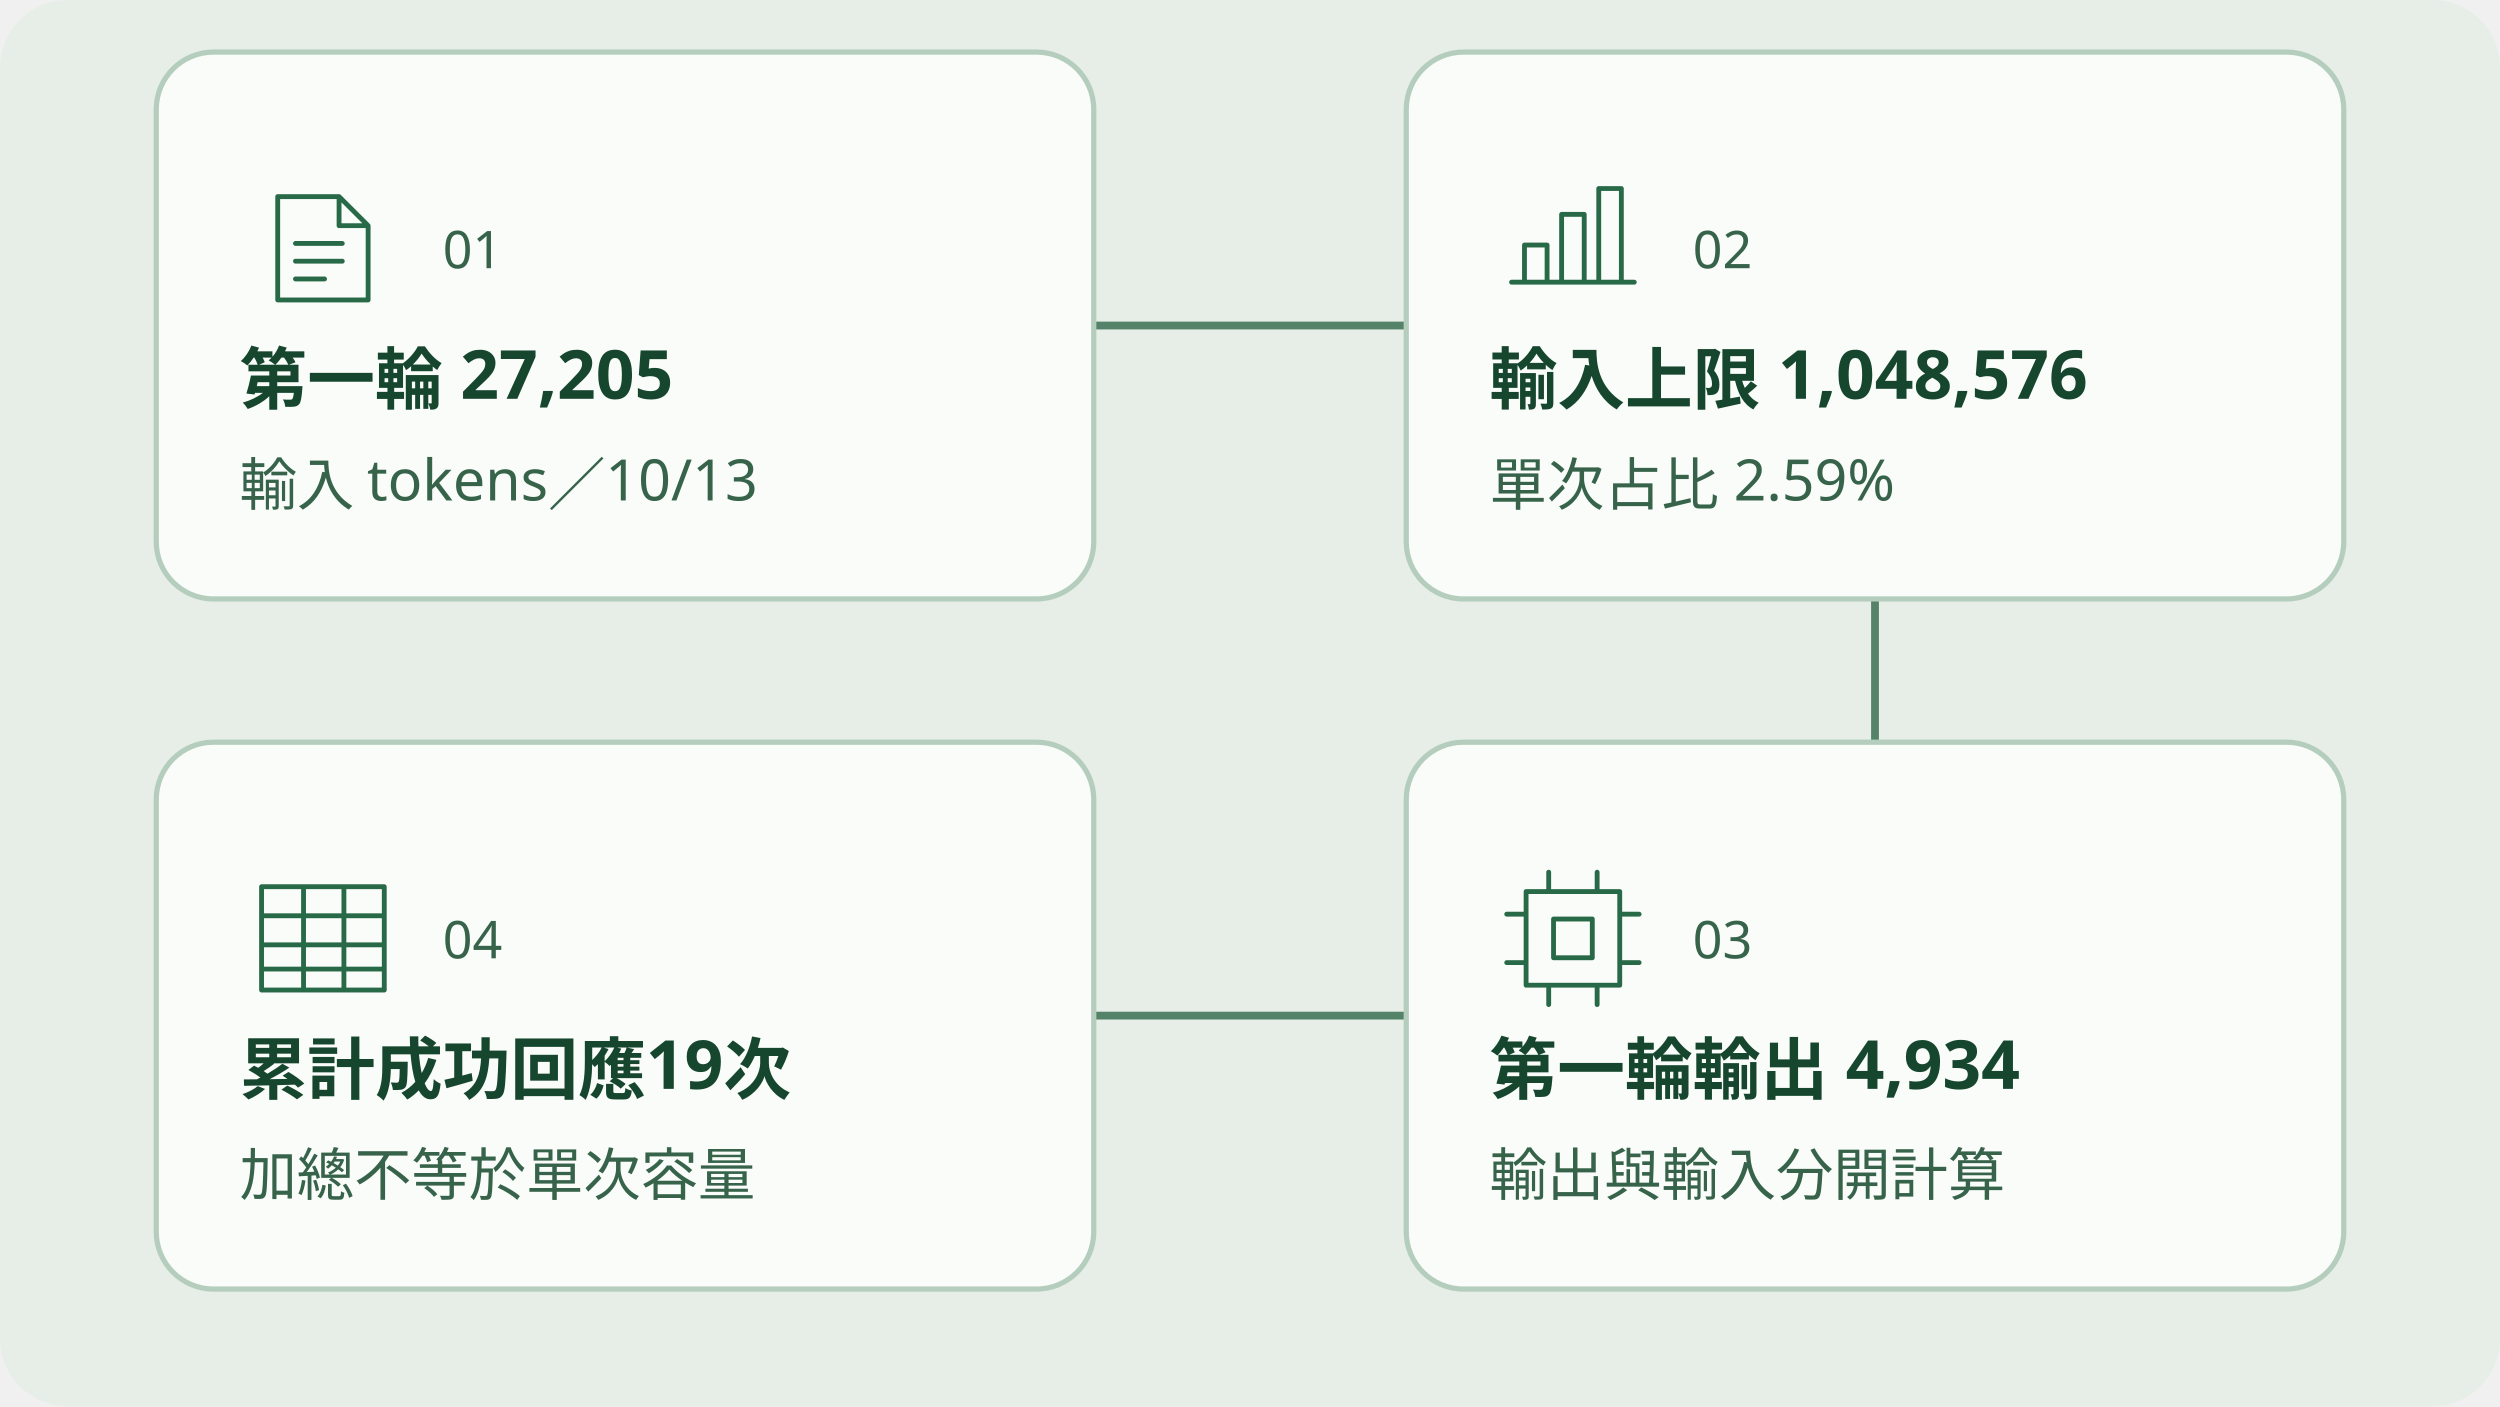
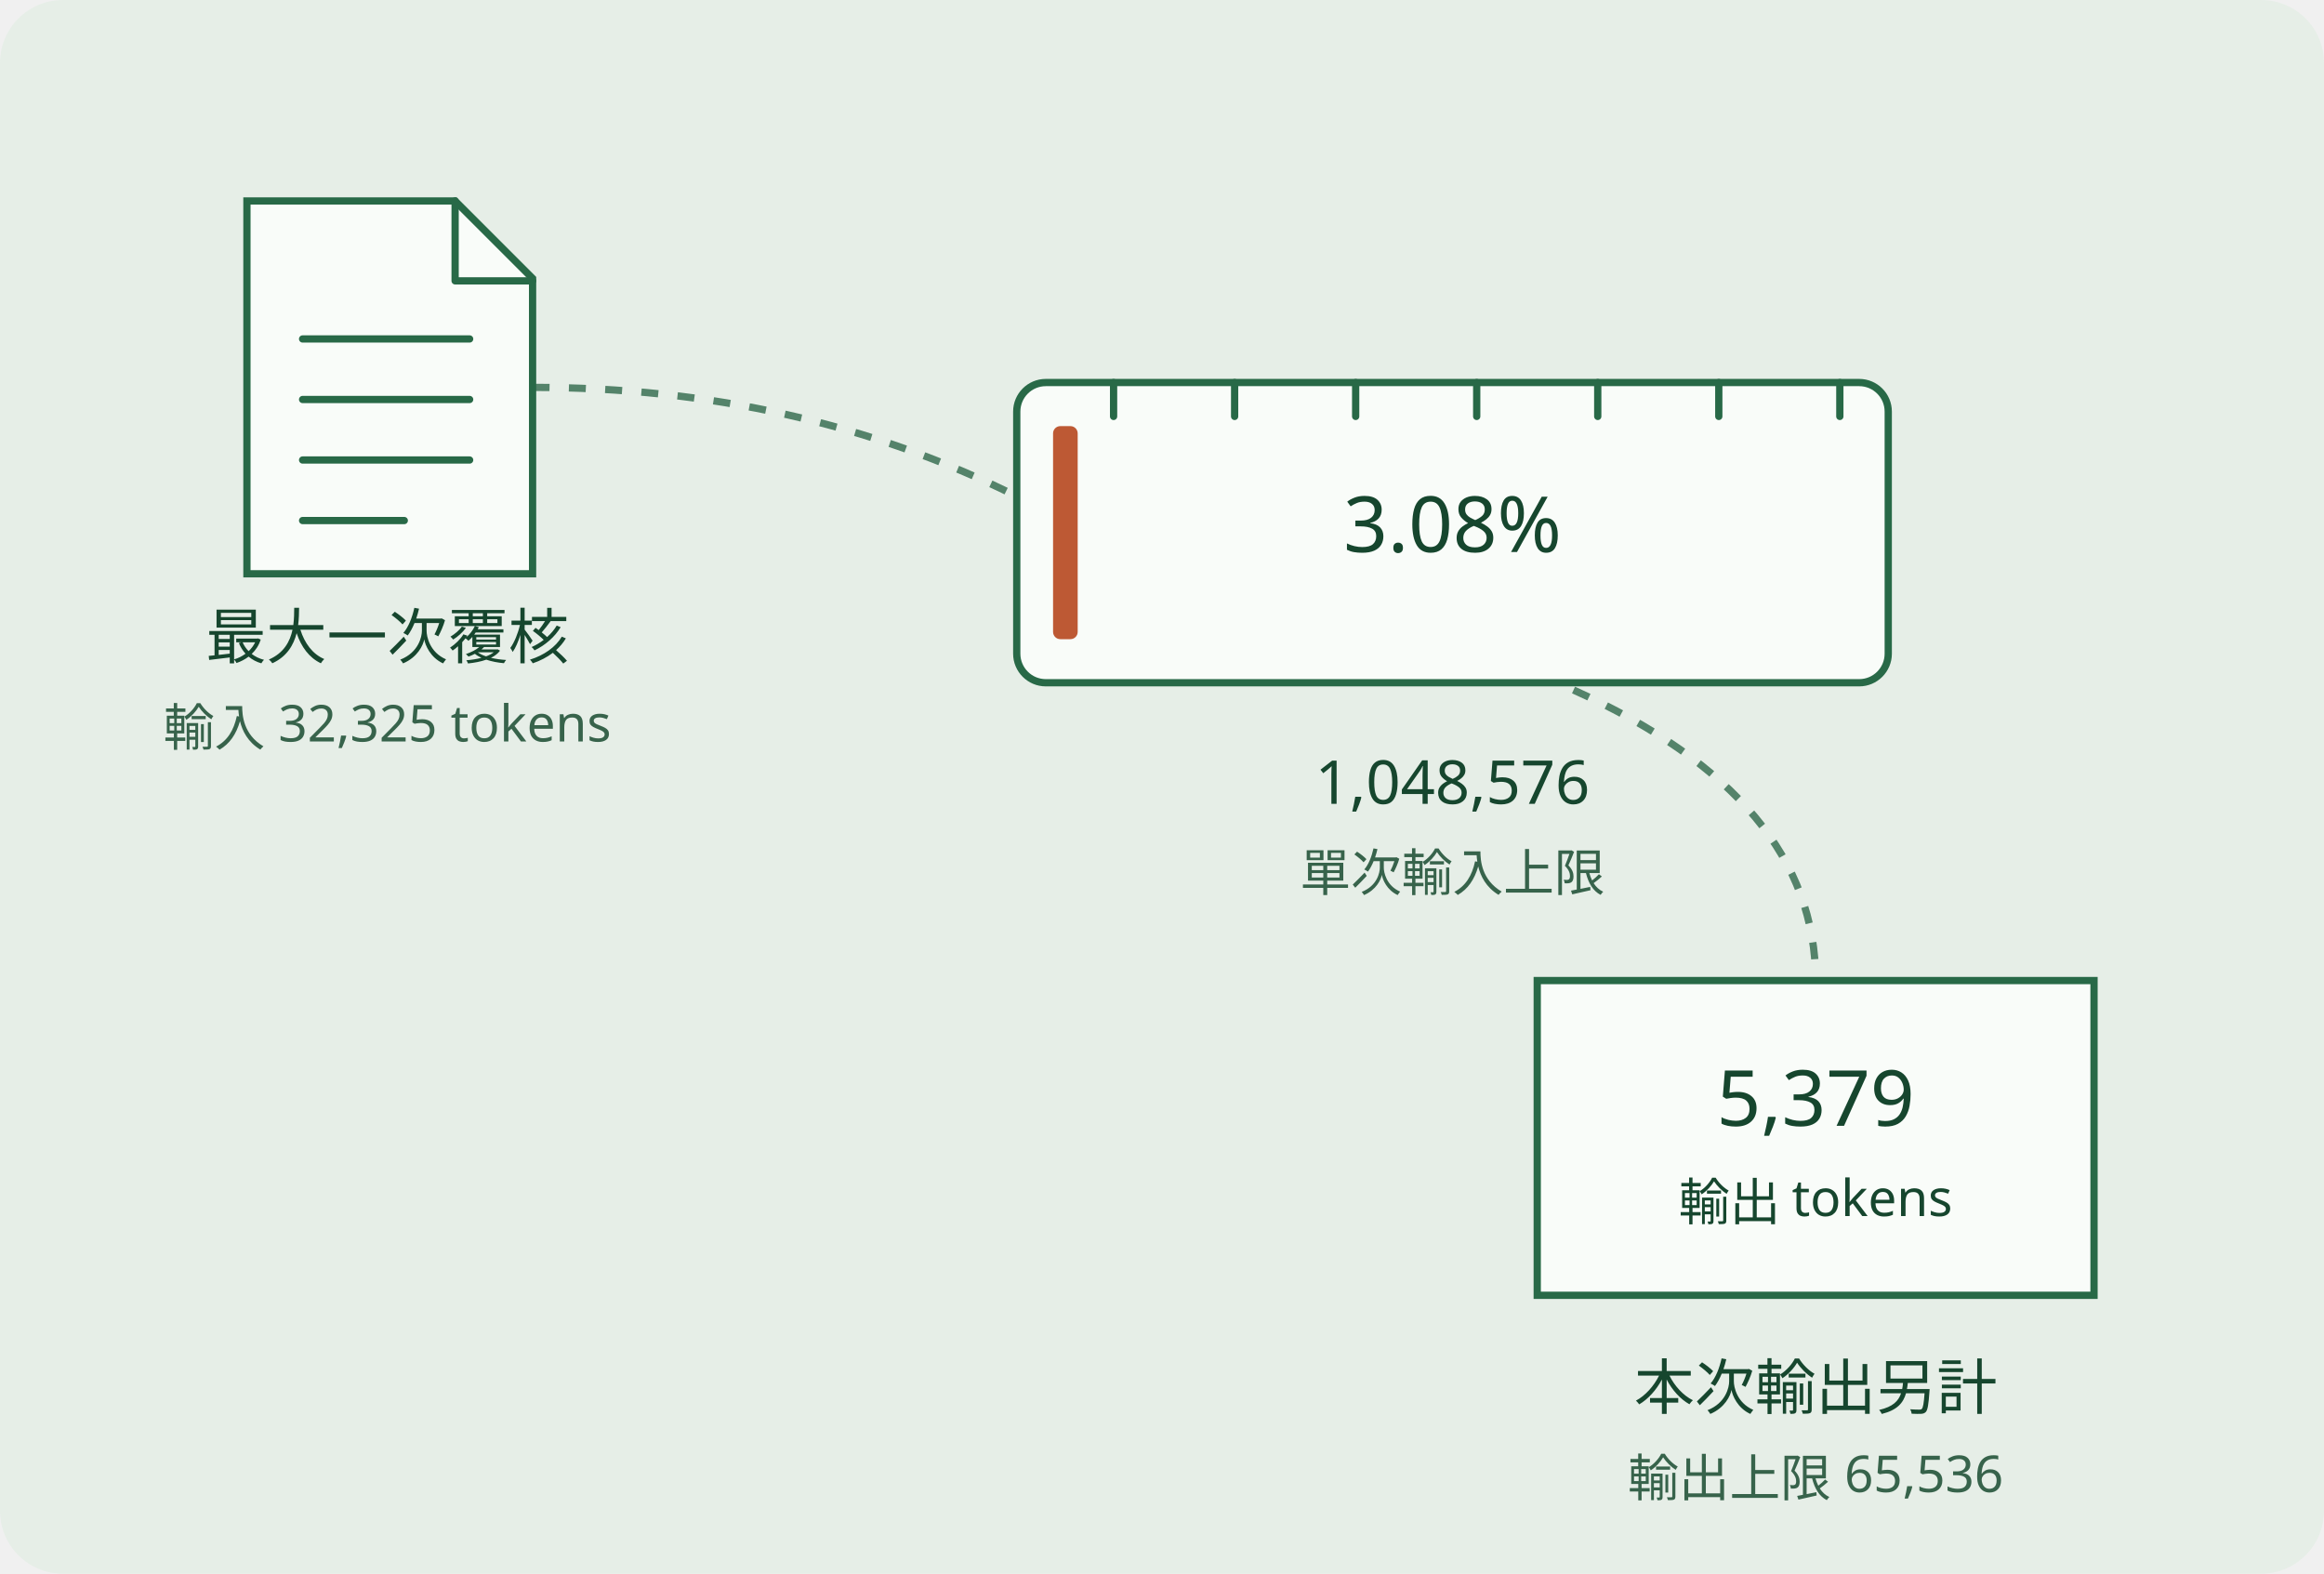
- <svg xmlns="http://www.w3.org/2000/svg" class="book-art" role="img" aria-label="一次上下文，與累計用量分開" viewBox="0 0 960 540">
-   <rect width="960" height="540" rx="26" fill="#e6eee7" />
-   <path d="M420 125H540" data-book-path="0" fill="none" stroke="#54836a" stroke-width="3" />
-   <path d="M720 230V285" data-book-path="1" fill="none" stroke="#54836a" stroke-width="3" />
-   <path d="M540 390H420" data-book-path="2" fill="none" stroke="#54836a" stroke-width="3" />
-   <g data-book-node="0" transform="translate(240,125)">
-     <rect class="bk-node-bg" x="-180" y="-105" width="360" height="210" rx="22" fill="#f9fcf9" stroke="#b4cdbc" stroke-width="2" />
-     <g transform="translate(-116,-34) scale(.62)" fill="none" stroke="#286947" stroke-width="3" stroke-linecap="round" stroke-linejoin="round">
-       <path d="M-28-25h38l18 18v46h-56zM10-25v18h18M-17 4h29M-17 15h29M-17 26h18" />
-     </g>
-     <text x="-70" y="-22" fill="#37634b" font-size="20" font-family="system-ui,sans-serif">01</text>
-     <text class="bk-label" x="-148" y="30" fill="#16462e" font-size="26" font-weight="600" font-family="system-ui,sans-serif">第一輪 27,205</text>
-     <text x="-148" y="69" fill="#37634b" font-size="22" font-family="system-ui,sans-serif">輸入 tokens／10/13</text>
+ <svg xmlns="http://www.w3.org/2000/svg" class="book-art" data-illustration="bespoke" data-mobile-viewbox="0 0 480 1100" viewBox="0 0 960 650" role="img" aria-label="單次輸入占3.08%，累計19次不等於同時占用">
+   <rect width="960" height="650" rx="26" fill="#e6eee7" />
+   <path data-book-path="0" d="M220 160Q330 160 420 205" data-mobile-d="M230 140H450V350Q450 380 240 380" fill="none" stroke="#54836a" stroke-width="3" stroke-dasharray="7 8" />
+   <path data-book-path="1" d="M650 285Q750 330 750 405" data-mobile-d="M425 470H450V710Q450 740 240 740" fill="none" stroke="#54836a" stroke-width="3" stroke-dasharray="7 8" />
+   <g data-book-node="0" transform="translate(160,160)" data-mobile-transform="translate(140,140)">
+     <path class="bk-node-bg" d="M-58-77H28L60-45V77H-58Z" fill="#f9fcf9" stroke="#286947" stroke-width="3" />
+     <path d="M28-77v33h32M-35-20h69M-35 5h69M-35 30h69M-35 55h42" fill="none" stroke="#286947" stroke-width="3" stroke-linecap="round" stroke-linejoin="round" />
+     <text x="0" y="112" text-anchor="middle" fill="#16462e" font-size="25" font-family="system-ui,sans-serif">最大一次覆核</text>
+     <text x="0" y="148" text-anchor="middle" fill="#37634b" font-size="21" font-family="system-ui,sans-serif">輸入 32,325 tokens</text>
  </g>
-   <g data-book-node="1" transform="translate(720,125)">
-     <rect class="bk-node-bg" x="-180" y="-105" width="360" height="210" rx="22" fill="#f9fcf9" stroke="#b4cdbc" stroke-width="2" />
-     <g transform="translate(-116,-34) scale(.62)" fill="none" stroke="#286947" stroke-width="3" stroke-linecap="round" stroke-linejoin="round">
-       <path d="M-38 28h76M-30 28V5h14v23M-7 28v-42H7v42M16 28v-58h14v58" />
-     </g>
-     <text x="-70" y="-22" fill="#37634b" font-size="20" font-family="system-ui,sans-serif">02</text>
-     <text class="bk-label" x="-148" y="30" fill="#16462e" font-size="26" font-weight="600" font-family="system-ui,sans-serif">輸入上限 1,048,576</text>
-     <text x="-148" y="69" fill="#37634b" font-size="22" font-family="system-ui,sans-serif">單次占比 2.59%</text>
+   <g data-book-node="1" transform="translate(600,220)" data-mobile-transform="translate(240,470)">
+     <rect class="bk-node-bg" x="-180" y="-62" width="360" height="124" rx="12" fill="#f9fcf9" stroke="#286947" stroke-width="3" />
+     <rect x="-165" y="-44" width="10.17" height="88" rx="3" fill="#bd5934" />
+     <path d="M-140-62v14" fill="none" stroke="#286947" stroke-width="3" stroke-linecap="round" stroke-linejoin="round" />
+     <path d="M-90-62v14" fill="none" stroke="#286947" stroke-width="3" stroke-linecap="round" stroke-linejoin="round" />
+     <path d="M-40-62v14" fill="none" stroke="#286947" stroke-width="3" stroke-linecap="round" stroke-linejoin="round" />
+     <path d="M10-62v14" fill="none" stroke="#286947" stroke-width="3" stroke-linecap="round" stroke-linejoin="round" />
+     <path d="M60-62v14" fill="none" stroke="#286947" stroke-width="3" stroke-linecap="round" stroke-linejoin="round" />
+     <path d="M110-62v14" fill="none" stroke="#286947" stroke-width="3" stroke-linecap="round" stroke-linejoin="round" />
+     <path d="M160-62v14" fill="none" stroke="#286947" stroke-width="3" stroke-linecap="round" stroke-linejoin="round" />
+     <text x="0" y="8" text-anchor="middle" fill="#16462e" font-size="32" font-family="system-ui,sans-serif">3.08%</text>
+     <text x="0" y="112" text-anchor="middle" fill="#16462e" font-size="25" font-family="system-ui,sans-serif">1,048,576</text>
+     <text x="0" y="148" text-anchor="middle" fill="#37634b" font-size="21" font-family="system-ui,sans-serif">單次輸入上限</text>
  </g>
-   <g data-book-node="2" transform="translate(720,390)">
-     <rect class="bk-node-bg" x="-180" y="-105" width="360" height="210" rx="22" fill="#f9fcf9" stroke="#b4cdbc" stroke-width="2" />
-     <g transform="translate(-116,-34) scale(.62)" fill="none" stroke="#286947" stroke-width="3" stroke-linecap="round" stroke-linejoin="round">
-       <path d="M-29-22h58v58h-58zM-12-5h24v24h-24zM-15-22v-12M15-22v-12M-15 36v12M15 36v12M-29-8h-12M-29 22h-12M29-8h12M29 22h12" />
-     </g>
-     <text x="-70" y="-22" fill="#37634b" font-size="20" font-family="system-ui,sans-serif">03</text>
-     <text class="bk-label" x="-148" y="30" fill="#16462e" font-size="26" font-weight="600" font-family="system-ui,sans-serif">第一輪輸出 4,934</text>
-     <text x="-148" y="69" fill="#37634b" font-size="22" font-family="system-ui,sans-serif">輸出與輸入分開計算</text>
+   <g data-book-node="2" transform="translate(750,470)" data-mobile-transform="translate(240,830)">
+     <path class="bk-node-bg" d="M-115-65H115V65H-115Z" fill="#f9fcf9" stroke="#286947" stroke-width="3" />
+     <text x="0" y="-5" text-anchor="middle" fill="#16462e" font-size="32" font-family="system-ui,sans-serif">5,379</text>
+     <text x="0" y="34" text-anchor="middle" fill="#16462e" font-size="21" font-family="system-ui,sans-serif">輸出 tokens</text>
+     <text x="0" y="112" text-anchor="middle" fill="#16462e" font-size="25" font-family="system-ui,sans-serif">本次輸出另計</text>
+     <text x="0" y="148" text-anchor="middle" fill="#37634b" font-size="21" font-family="system-ui,sans-serif">輸出上限 65,536</text>
  </g>
-   <g data-book-node="3" transform="translate(240,390)">
-     <rect class="bk-node-bg" x="-180" y="-105" width="360" height="210" rx="22" fill="#f9fcf9" stroke="#b4cdbc" stroke-width="2" />
-     <g transform="translate(-116,-34) scale(.62)" fill="none" stroke="#286947" stroke-width="3" stroke-linecap="round" stroke-linejoin="round">
-       <path d="M-38-25h76v64h-76zM-38-7h76M-38 11h76M-38 26h76M-12-25v64M13-25v64" />
-     </g>
-     <text x="-70" y="-22" fill="#37634b" font-size="20" font-family="system-ui,sans-serif">04</text>
-     <text class="bk-label" x="-148" y="30" fill="#16462e" font-size="26" font-weight="600" font-family="system-ui,sans-serif">累計成功回應19次</text>
-     <text x="-148" y="69" fill="#37634b" font-size="22" font-family="system-ui,sans-serif">加總不等於單次容量</text>
-   </g>
-   <circle class="book-packet" r="9" fill="#bd5934" stroke="#fff" stroke-width="3" opacity="0" />
+   <circle class="book-packet" r="9" fill="#bd5934" stroke="white" stroke-width="3" opacity="0" />
</svg>
